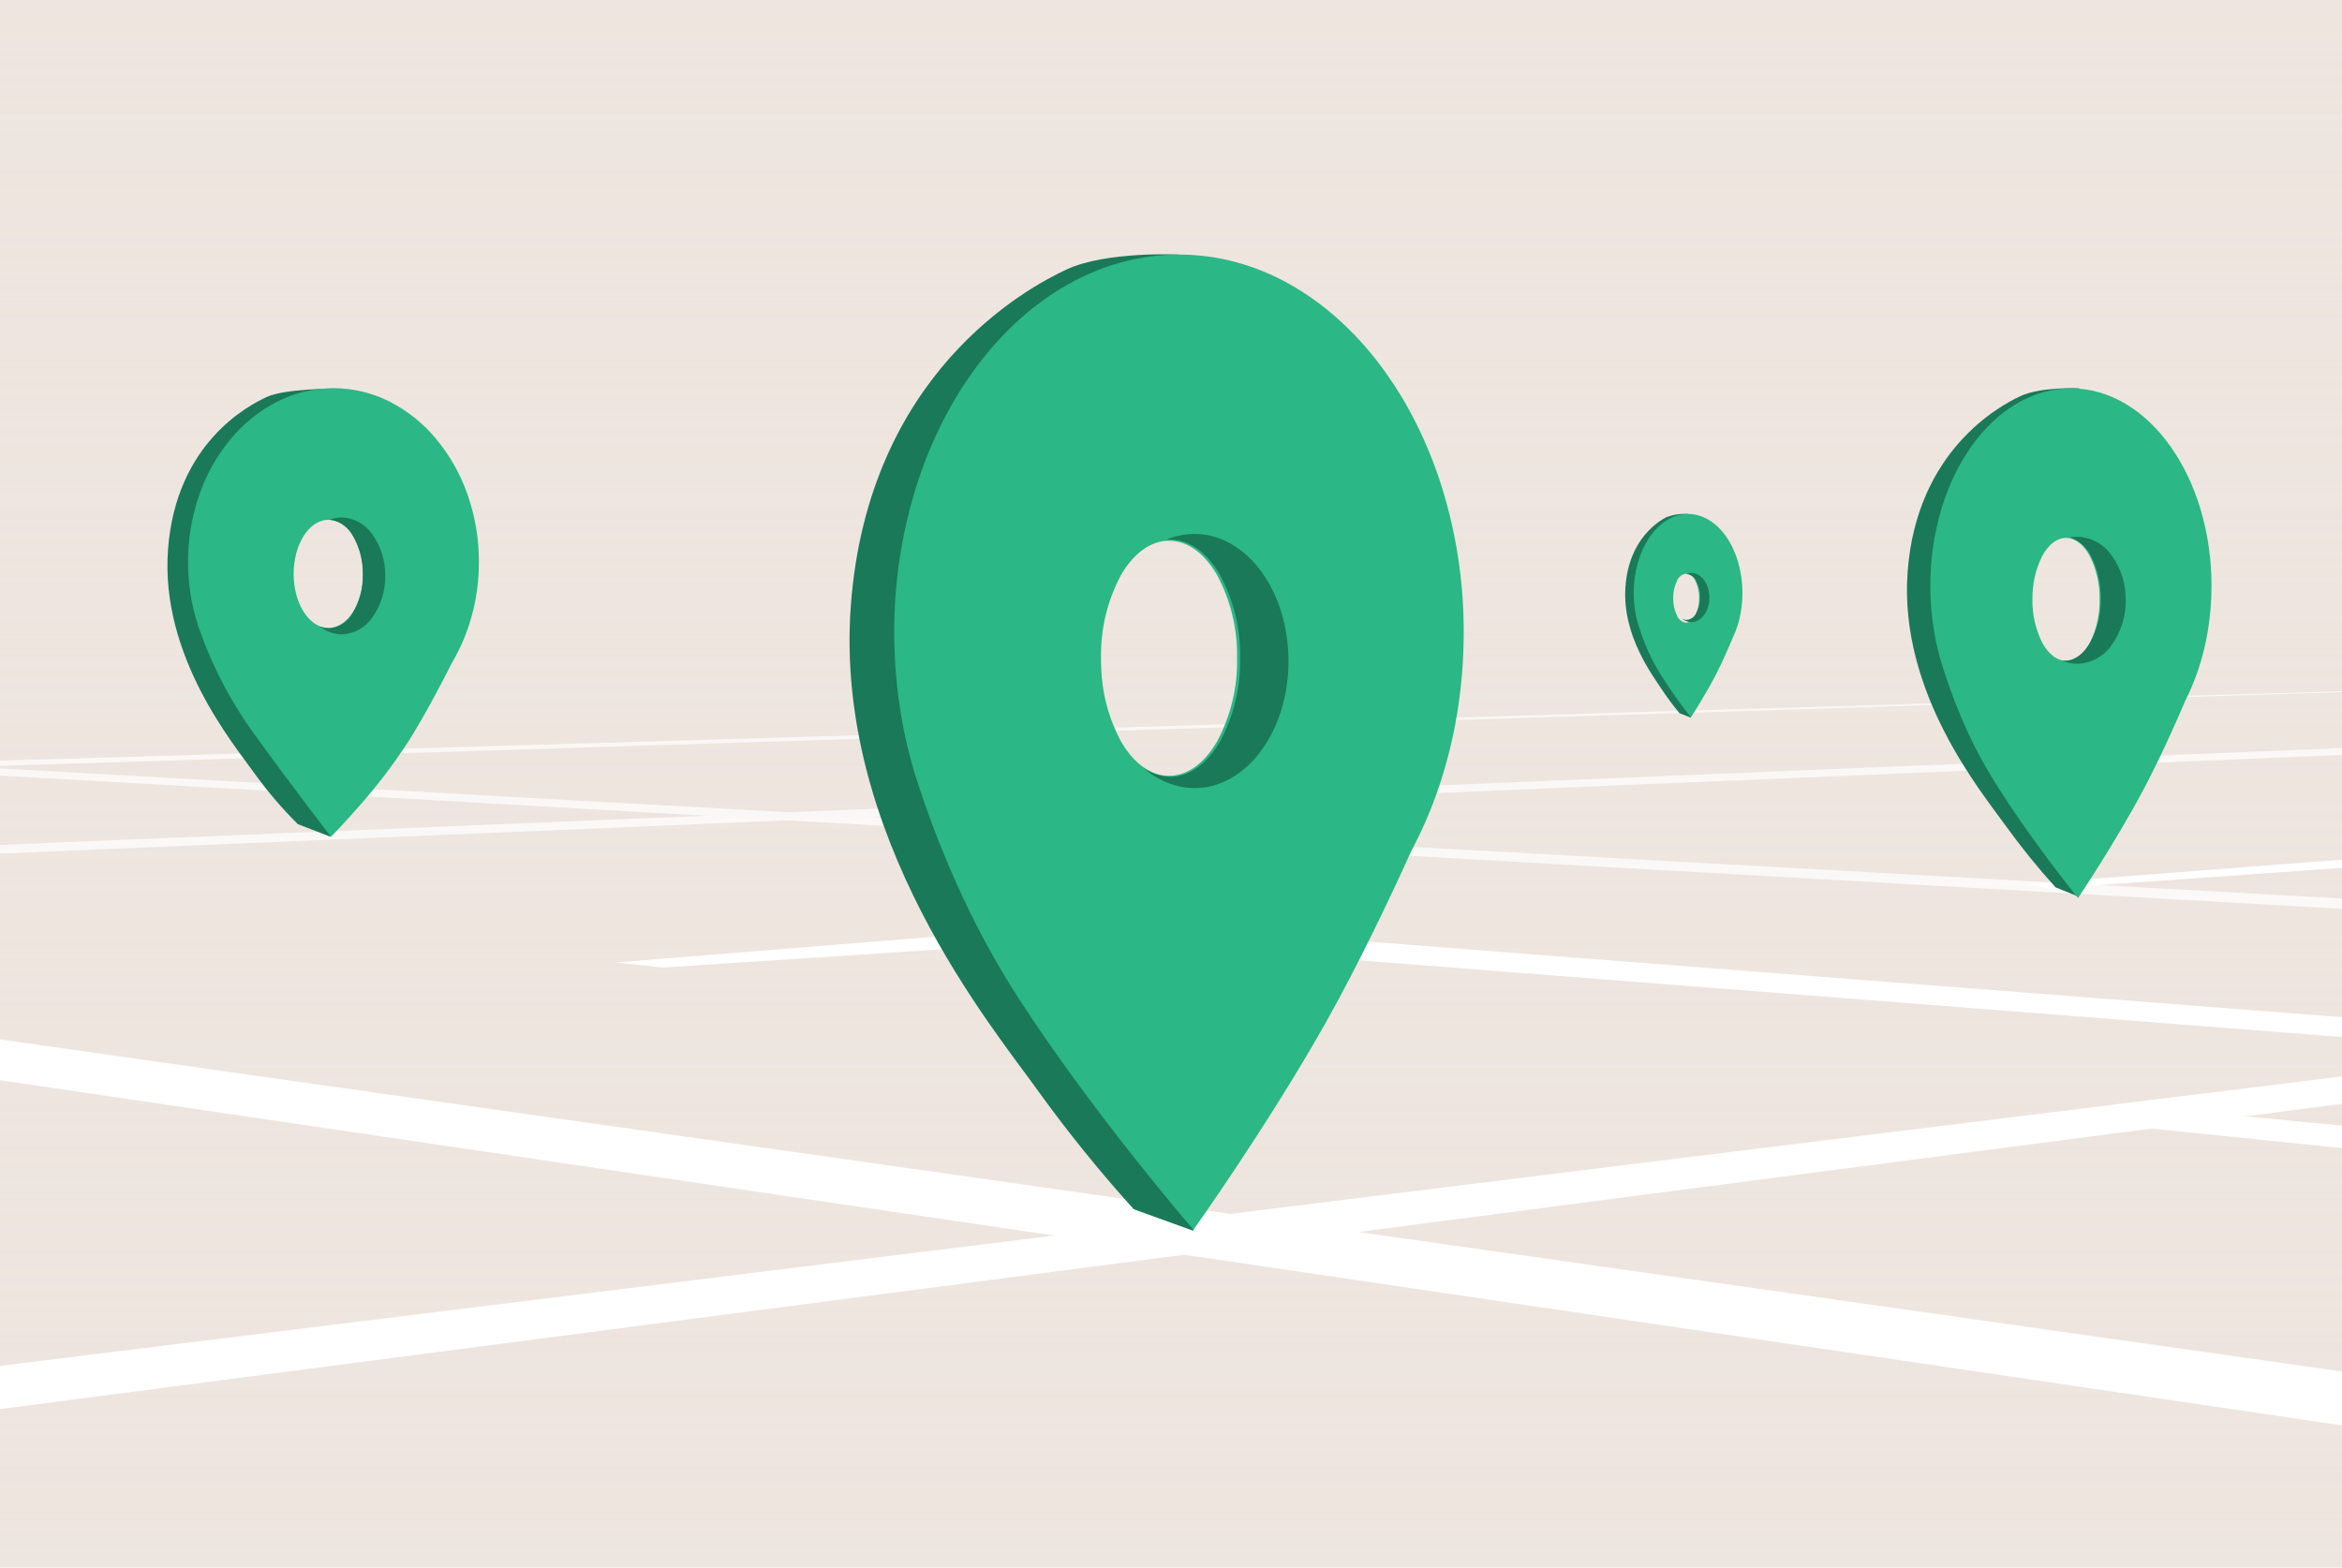
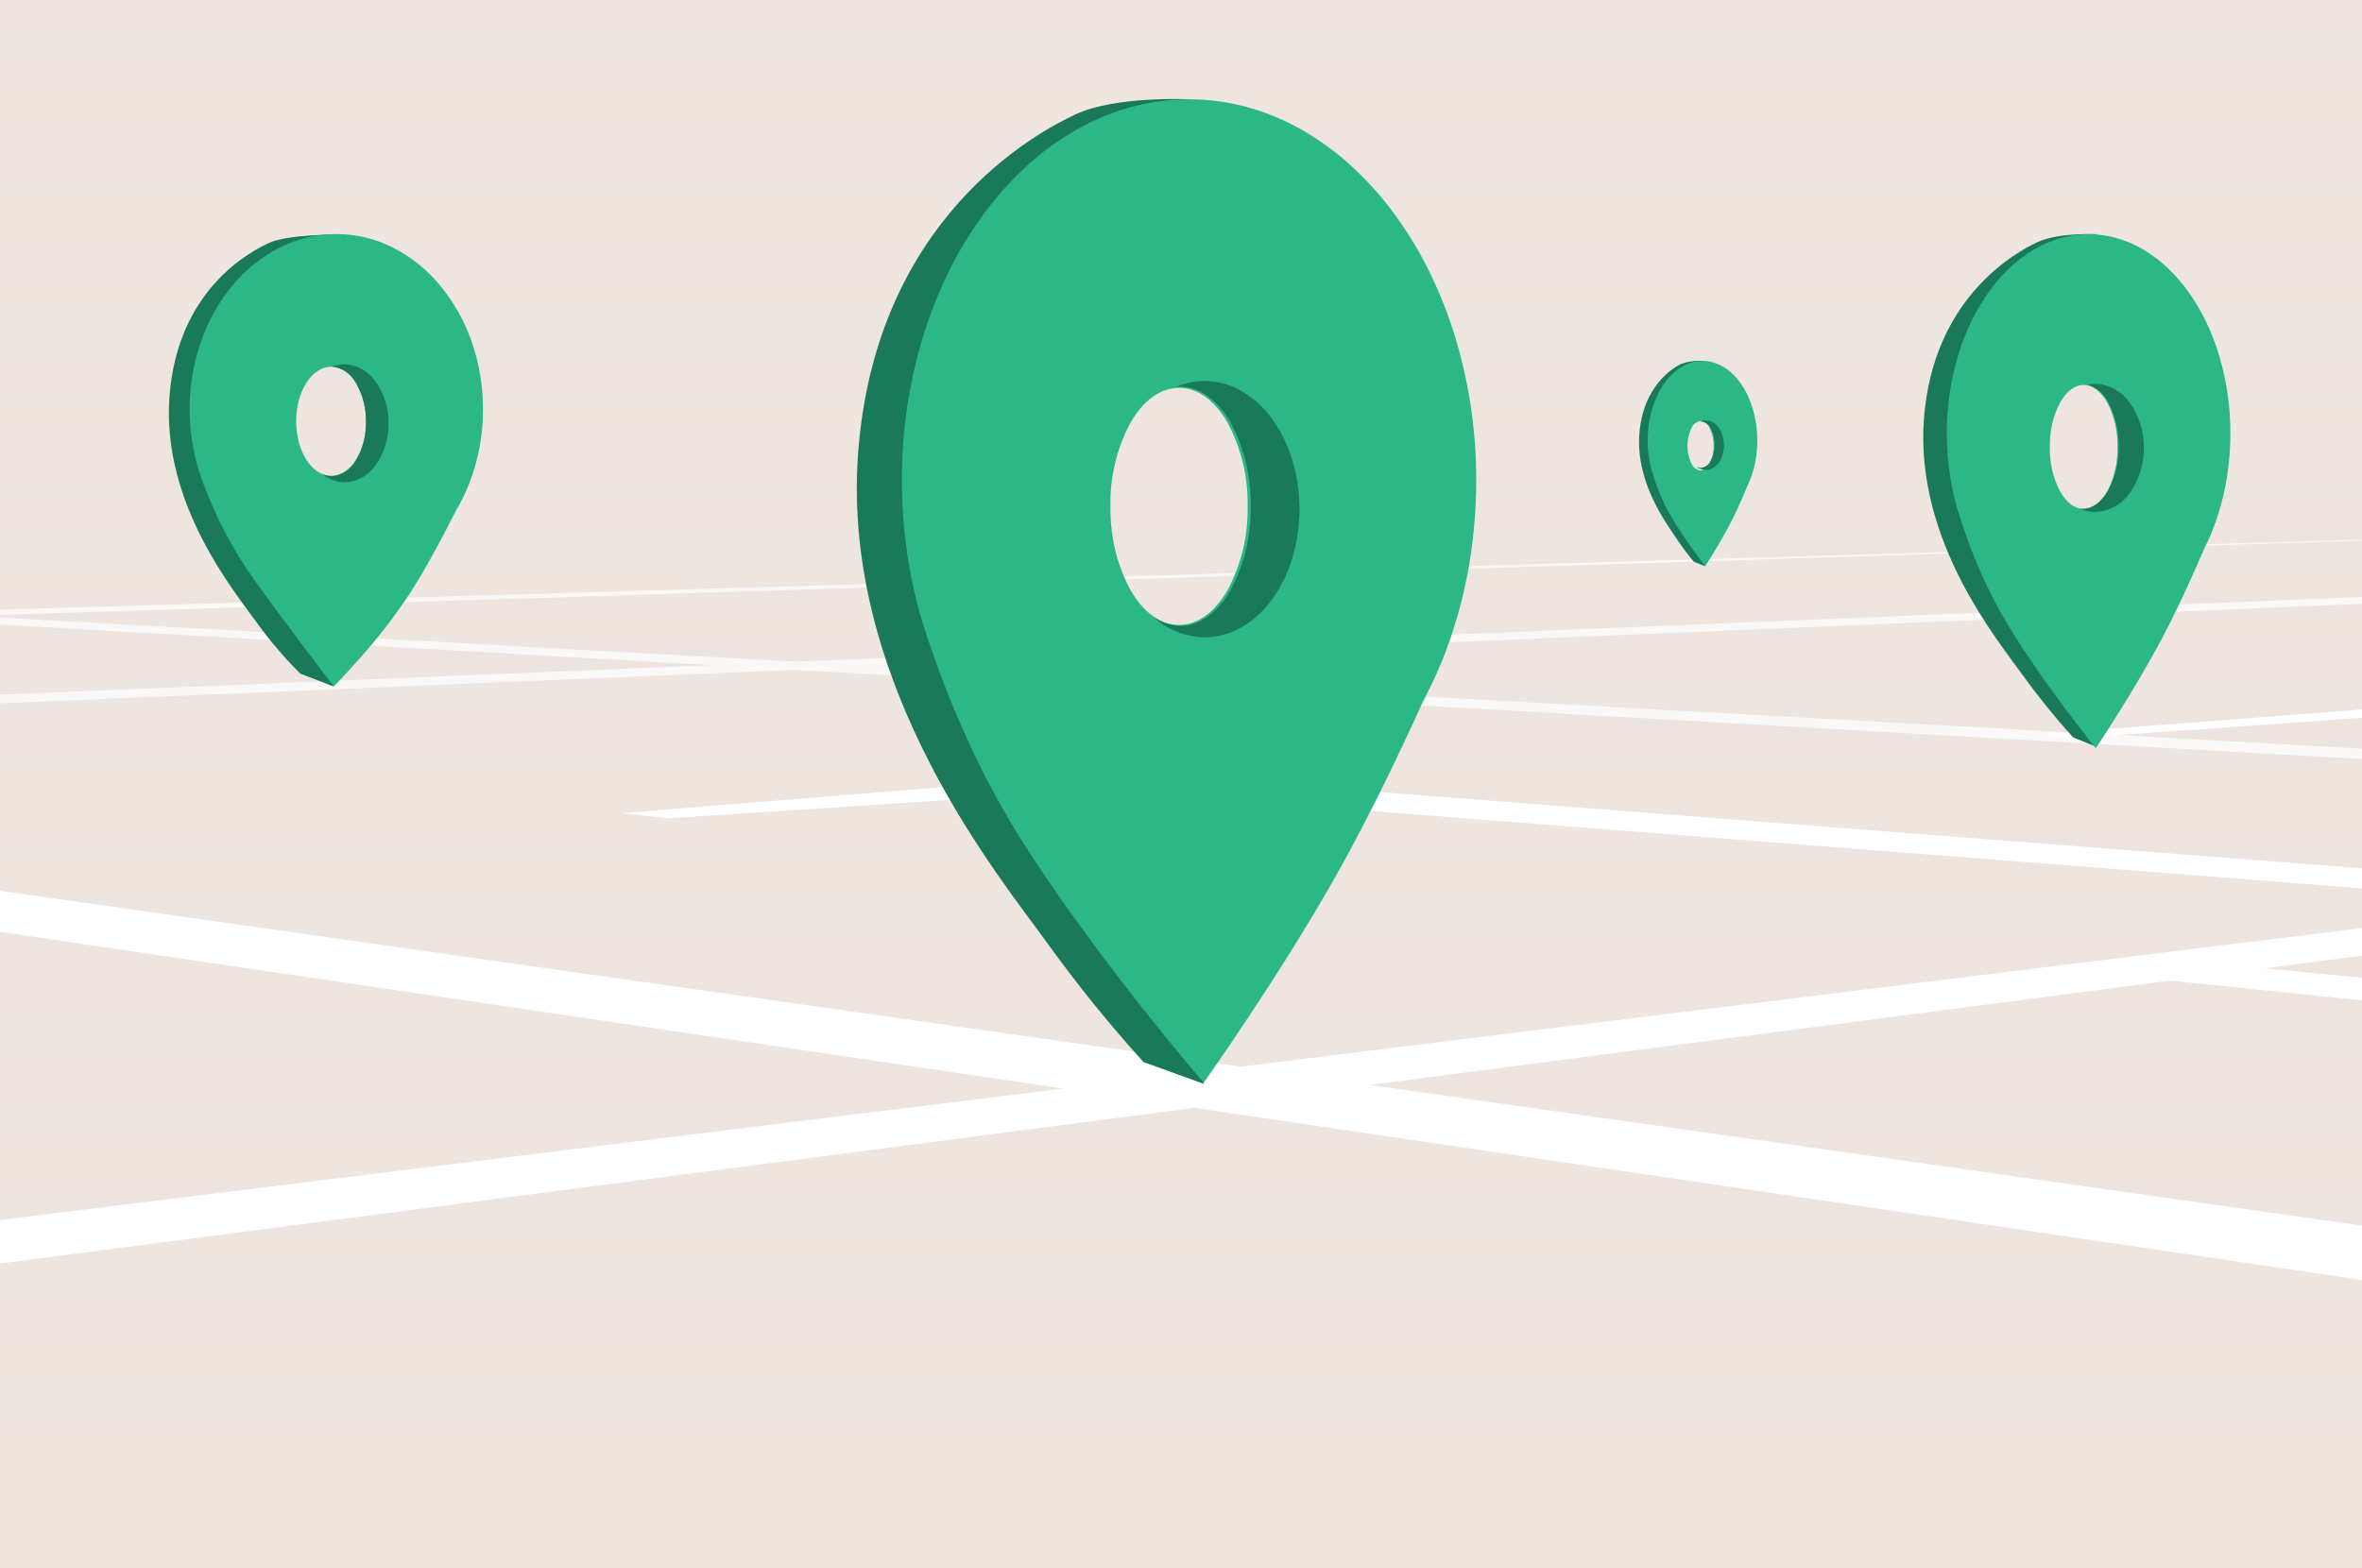
- <svg xmlns="http://www.w3.org/2000/svg" width="375" height="251" viewBox="0 0 375 251">
+ <svg xmlns="http://www.w3.org/2000/svg" width="375" height="249" viewBox="0 0 375 249">
  <defs>
    <linearGradient id="a" x1="0.5" x2="0.5" y2="1" gradientUnits="objectBoundingBox">
      <stop offset="0" stop-color="#eee5df" />
      <stop offset="1" stop-color="#eee5df" stop-opacity="0" />
    </linearGradient>
    <clipPath id="c">
-       <rect width="375" height="251" />
+       <rect width="375" height="249" />
    </clipPath>
  </defs>
  <g id="b" clip-path="url(#c)">
-     <rect width="375" height="251" fill="#fff" />
-     <rect width="562.718" height="302.152" transform="translate(-101.146 -36.152)" fill="#eee5df" />
-     <path d="M5689.224,6430.651l-536.352-30.528,3.286-.839,533.066,29.591Z" transform="translate(-5226.812 -6280.134)" fill="#fff" />
-     <path d="M5102.041,6417.266l557.175-23.486v-1.022l-559.827,23.16Z" transform="translate(-5197.183 -6276.568)" fill="#fff" />
-     <path d="M5754.091,6375.152l-471.1,14.825-5.06-.7Z" transform="translate(-5295.139 -6266.949)" fill="#fff" />
-     <rect width="548.562" height="265.434" transform="translate(-89.644 -6.954)" opacity="0.55" fill="url(#a)" />
-     <g transform="translate(260.223 82.298)">
+     <rect width="375" height="249" fill="#fff" />
+     <rect width="562.718" height="313.152" transform="translate(-101.146 -61.152)" fill="#eee5df" />
+     <path d="M5689.224,6430.651l-536.352-30.528,3.286-.839,533.066,29.591Z" transform="translate(-5226.812 -6305.134)" fill="#fff" />
+     <path d="M5102.041,6417.266l557.175-23.486v-1.022l-559.827,23.16Z" transform="translate(-5197.183 -6301.568)" fill="#fff" />
+     <path d="M5754.091,6375.152l-471.1,14.825-5.06-.7Z" transform="translate(-5295.139 -6291.949)" fill="#fff" />
+     <rect width="548.562" height="265.434" transform="translate(-89.644 -31.954)" opacity="0.55" fill="url(#a)" />
+     <g transform="translate(260.223 57.298)">
      <path d="M5625.794,6226.406a8.555,8.555,0,0,0-3.444.5c-1.217.623-6.057,3.472-6.585,11.216s4.353,14.125,5.741,16.253a45.127,45.127,0,0,0,2.908,3.928l1.822.72-.2-14.693-3.135-1.453-.586-6.114,3.586-1.355Z" transform="translate(-5615.725 -6226.397)" fill="#1a7958" />
      <path d="M9.147,32.585h0c-.031-.04-.782-.989-1.8-2.39-.606-.836-1.187-1.667-1.727-2.471-.675-1-1.286-1.968-1.818-2.863a29.721,29.721,0,0,1-1.927-3.909c-.508-1.242-.864-2.325-1.072-3.014a16.735,16.735,0,0,1-.6-2.549A18.222,18.222,0,0,1,0,12.626,17.552,17.552,0,0,1,.684,7.711a15.127,15.127,0,0,1,.8-2.145A12.881,12.881,0,0,1,2.549,3.7,10.516,10.516,0,0,1,3.837,2.156,8.4,8.4,0,0,1,5.316.992,6.87,6.87,0,0,1,6.949.257a6.125,6.125,0,0,1,3.508,0,6.871,6.871,0,0,1,1.634.736A8.4,8.4,0,0,1,13.57,2.156,10.515,10.515,0,0,1,14.858,3.7,12.875,12.875,0,0,1,15.92,5.567a15.118,15.118,0,0,1,.8,2.145,17.55,17.55,0,0,1,.684,4.915A18.224,18.224,0,0,1,17.2,15.4a16.721,16.721,0,0,1-.6,2.557h0l-.01.026a14.792,14.792,0,0,1-.783,1.947c-.627,1.514-1.584,3.726-2.582,5.671-.905,1.764-1.965,3.569-2.7,4.773-.772,1.274-1.356,2.174-1.381,2.211h0ZM8.4,9.56a1.8,1.8,0,0,0-1.47,1.151,6.065,6.065,0,0,0-.609,2.778,6.064,6.064,0,0,0,.609,2.778A1.8,1.8,0,0,0,8.4,17.417a1.8,1.8,0,0,0,1.47-1.151,6.064,6.064,0,0,0,.609-2.778,6.065,6.065,0,0,0-.609-2.778A1.8,1.8,0,0,0,8.4,9.56Z" transform="translate(1.366 0.009)" fill="#2bb786" />
      <path d="M2.9,7.878a2.379,2.379,0,0,1-1.582-.636,1.417,1.417,0,0,0,.834.286A1.854,1.854,0,0,0,3.679,6.451a5.221,5.221,0,0,0,.631-2.6,5.222,5.222,0,0,0-.631-2.6A1.854,1.854,0,0,0,2.155.175c-.042,0-.084,0-.125.006A2.211,2.211,0,0,1,2.9,0a2.248,2.248,0,0,1,1.13.31,3.028,3.028,0,0,1,.923.844,4.218,4.218,0,0,1,.622,1.252,5.268,5.268,0,0,1,0,3.067,4.216,4.216,0,0,1-.622,1.252,3.027,3.027,0,0,1-.923.844A2.248,2.248,0,0,1,2.9,7.878ZM.115,5.04A5.27,5.27,0,0,1,0,3.939c0-.014,0-.028,0-.042A6.057,6.057,0,0,0,.115,5.04Z" transform="translate(7.681 9.451)" fill="#1a7958" />
    </g>
-     <g transform="translate(26.809 62.167)">
+     <g transform="translate(26.809 37.167)">
      <path d="M5642.694,6226.556s-8.146-.026-11.081,1.345-14.518,7.35-15.792,24.424,10.489,31.142,13.834,35.833a64.391,64.391,0,0,0,6.948,8.146l5.245,2.022-1.267-32.314-7.556-3.207-1.412-13.479,8.641-2.989Z" transform="translate(-5615.726 -6226.492)" fill="#1a7958" />
      <path d="M22.894,71.832h0c-.065-.084-6.581-8.519-12.713-17.029A65.925,65.925,0,0,1,2.155,39.543,32.935,32.935,0,0,1,1.83,17,28.56,28.56,0,0,1,6.821,8.152a23.467,23.467,0,0,1,7.4-5.965,19.881,19.881,0,0,1,18.132,0,23.467,23.467,0,0,1,7.4,5.965A28.559,28.559,0,0,1,44.75,17a32.381,32.381,0,0,1,1.83,10.834,32.175,32.175,0,0,1-2.17,11.747h0l-.026.056a29.648,29.648,0,0,1-2.1,4.3c-1.678,3.337-4.238,8.214-6.908,12.5a87.8,87.8,0,0,1-8,10.523c-2.491,2.857-4.467,4.856-4.486,4.876Zm-.415-50.757c-3.067,0-5.562,3.885-5.562,8.66s2.5,8.659,5.562,8.659,5.562-3.885,5.562-8.659S25.546,21.076,22.479,21.076Z" transform="translate(3.292 0)" fill="#2bb786" />
      <path d="M3.523,18.729A5.668,5.668,0,0,1,0,17.444a3.66,3.66,0,0,0,1.463.309,4.682,4.682,0,0,0,3.844-2.488A11.512,11.512,0,0,0,6.9,9.157,12.027,12.027,0,0,0,5.346,3.015,4.787,4.787,0,0,0,1.582.369,5.328,5.328,0,0,1,3.523,0,6.175,6.175,0,0,1,8.447,2.743a11.131,11.131,0,0,1,2.04,6.622,11.131,11.131,0,0,1-2.04,6.622A6.175,6.175,0,0,1,3.523,18.729Z" transform="translate(24.384 20.693)" fill="#1a7958" />
    </g>
-     <path d="M5629.989,6557.465l-548.958-80.93,2-5.636,572.376,81.158v7.066Z" transform="translate(-5187.561 -6319.262)" fill="#fff" />
-     <path d="M5097,6568.291l554.865-72.352v-3.775l-571.524,70.664v4.844Z" transform="translate(-5187.181 -6330.88)" fill="#fff" />
-     <path d="M5845.131,6483.3l-235.585-18.392-68.785,4.5-7.453-.818,80.032-6.475,248.209,19.271Z" transform="translate(-5434.666 -6314.461)" fill="#fff" />
-     <path d="M6169.421,6427.109l-134.4,9.523-3.379-.769,137.783-10.6Z" transform="translate(-5706.935 -6294.33)" fill="#fff" />
-     <path d="M6067.825,6531.21l121.9,12.529v-4.148l-113.053-10.905Z" transform="translate(-5726.706 -6350.834)" fill="#fff" />
-     <g transform="translate(136.029 40.722)">
+     <path d="M5629.989,6557.465l-548.958-80.93,2-5.636,572.376,81.158v7.066Z" transform="translate(-5187.561 -6344.262)" fill="#fff" />
+     <path d="M5097,6568.291l554.865-72.352v-3.775l-571.524,70.664v4.844Z" transform="translate(-5187.181 -6355.88)" fill="#fff" />
+     <path d="M5845.131,6483.3l-235.585-18.392-68.785,4.5-7.453-.818,80.032-6.475,248.209,19.271Z" transform="translate(-5434.666 -6339.461)" fill="#fff" />
+     <path d="M6169.421,6427.109l-134.4,9.523-3.379-.769,137.783-10.6Z" transform="translate(-5706.935 -6319.33)" fill="#fff" />
+     <path d="M6067.825,6531.21l121.9,12.529v-4.148l-113.053-10.905Z" transform="translate(-5726.706 -6375.834)" fill="#fff" />
+     <g transform="translate(136.029 15.722)">
      <path d="M5668.472,6226.444s-11.656-.586-18.037,2.4-31.731,16.644-34.5,53.761,22.8,67.7,30.075,77.9a218.5,218.5,0,0,0,15.232,18.824l9.543,3.454-1.024-70.424-16.424-6.971-3.072-29.3,18.787-6.5Z" transform="translate(-5615.725 -6226.398)" fill="#1a7958" />
      <path d="M47.911,156.163h0c-.165-.191-4.094-4.742-9.414-11.456-3.173-4-6.217-7.99-9.047-11.844-3.535-4.815-6.739-9.432-9.522-13.721A137.855,137.855,0,0,1,9.835,100.408C7.173,94.454,5.311,89.266,4.217,85.961A74.514,74.514,0,0,1,1.094,73.744,80.049,80.049,0,0,1,0,60.51,77.462,77.462,0,0,1,3.583,36.957a68.72,68.72,0,0,1,4.2-10.279,60.581,60.581,0,0,1,5.567-8.955A51.762,51.762,0,0,1,20.1,10.334a43.663,43.663,0,0,1,7.744-5.579A37.723,37.723,0,0,1,36.4,1.229a34.952,34.952,0,0,1,18.376,0,37.729,37.729,0,0,1,8.558,3.526,43.672,43.672,0,0,1,7.744,5.579,51.765,51.765,0,0,1,6.748,7.389,60.605,60.605,0,0,1,5.567,8.955,68.7,68.7,0,0,1,4.2,10.279A77.454,77.454,0,0,1,91.181,60.51a80.077,80.077,0,0,1-1.1,13.281,74.445,74.445,0,0,1-3.145,12.256h.008l-.053.126a67.51,67.51,0,0,1-4.1,9.333c-3.285,7.255-8.3,17.859-13.524,27.179-4.741,8.454-10.294,17.107-14.117,22.877-4.045,6.1-7.1,10.417-7.232,10.6l0,0ZM44,45.818c-2.908,0-5.642,1.958-7.7,5.514a27.029,27.029,0,0,0-3.189,13.312A27.027,27.027,0,0,0,36.3,77.956c2.056,3.556,4.79,5.514,7.7,5.514s5.642-1.958,7.7-5.514A27.027,27.027,0,0,0,54.89,64.644,27.027,27.027,0,0,0,51.7,51.332C49.645,47.776,46.91,45.818,44,45.818Z" transform="translate(7.157 0.046)" fill="#2bb786" />
      <path d="M15.041,40.7a12.351,12.351,0,0,1-8.2-3.285,7.361,7.361,0,0,0,4.324,1.476c2.983,0,5.787-1.975,7.9-5.563A26.909,26.909,0,0,0,22.334,19.9a26.912,26.912,0,0,0-3.271-13.43C16.954,2.88,14.15.9,11.168.9c-.216,0-.435.011-.649.032A11.487,11.487,0,0,1,15.041,0,11.678,11.678,0,0,1,20.9,1.6,15.676,15.676,0,0,1,25.677,5.96,21.763,21.763,0,0,1,28.9,12.429a27.132,27.132,0,0,1,0,15.842,21.757,21.757,0,0,1-3.223,6.468A15.677,15.677,0,0,1,20.9,39.1,11.677,11.677,0,0,1,15.041,40.7ZM.6,26.039A27.143,27.143,0,0,1,0,20.35c0-.072,0-.144,0-.216a31.2,31.2,0,0,0,.6,5.905Z" transform="translate(40.203 44.784)" fill="#1a7958" />
    </g>
-     <g transform="translate(305.341 62.167)">
+     <g transform="translate(305.341 37.167)">
      <path d="M5643.294,6226.421s-6.092-.306-9.427,1.254-16.585,8.7-18.033,28.1,11.919,35.386,15.72,40.715a114.225,114.225,0,0,0,7.962,9.839l3.589,1.449.863-36.452-6.875.8-3.314-19.76,9.82-3.4Z" transform="translate(-5615.725 -6226.396)" fill="#1a7958" />
      <path d="M23.658,81.623h0c-.081-.1-2.022-2.478-4.648-5.988-1.567-2.093-3.07-4.176-4.467-6.191-1.746-2.517-3.327-4.93-4.7-7.172a73.513,73.513,0,0,1-4.984-9.791c-1.314-3.112-2.234-5.824-2.774-7.551A40.81,40.81,0,0,1,.54,38.544,44.234,44.234,0,0,1,0,31.627,42.673,42.673,0,0,1,1.769,19.316a37.148,37.148,0,0,1,2.075-5.372A32.013,32.013,0,0,1,6.593,9.264,26.562,26.562,0,0,1,9.925,5.4a21.637,21.637,0,0,1,3.824-2.916A18.058,18.058,0,0,1,17.975.643a16.338,16.338,0,0,1,9.074,0,18.06,18.06,0,0,1,4.226,1.843A21.638,21.638,0,0,1,35.1,5.4,26.558,26.558,0,0,1,38.43,9.264a32,32,0,0,1,2.749,4.681,37.127,37.127,0,0,1,2.075,5.372,42.669,42.669,0,0,1,1.769,12.311,44.242,44.242,0,0,1-.544,6.941,40.778,40.778,0,0,1-1.553,6.406h0l-.026.066a36.383,36.383,0,0,1-2.026,4.878c-1.622,3.792-4.1,9.335-6.678,14.206-2.341,4.419-5.083,8.941-6.971,11.957-2,3.19-3.508,5.445-3.571,5.539v0Zm-1.93-57.675c-1.436,0-2.786,1.023-3.8,2.882a14.8,14.8,0,0,0-1.574,6.958,14.794,14.794,0,0,0,1.574,6.958c1.015,1.859,2.365,2.882,3.8,2.882s2.786-1.024,3.8-2.882A14.793,14.793,0,0,0,27.1,33.788a14.794,14.794,0,0,0-1.575-6.958C24.514,24.971,23.164,23.948,21.728,23.948Z" transform="translate(3.741 0.024)" fill="#2bb786" />
      <path d="M7.742,20.35a6.074,6.074,0,0,1-2.461-.525,3.411,3.411,0,0,0,.467.032c1.535,0,2.979-1.032,4.064-2.905A14.217,14.217,0,0,0,11.5,9.939a14.721,14.721,0,0,0-1.422-6.532A5.828,5.828,0,0,0,6.558.118,6,6,0,0,1,7.742,0a6.907,6.907,0,0,1,5.474,2.98,11.9,11.9,0,0,1,2.268,7.195,11.9,11.9,0,0,1-2.268,7.195A6.907,6.907,0,0,1,7.742,20.35Zm-7.625-8.4A13.432,13.432,0,0,1,0,10.175c0-.037,0-.074,0-.111a17.02,17.02,0,0,0,.117,1.88Z" transform="translate(19.538 23.781)" fill="#1a7958" />
    </g>
  </g>
</svg>
